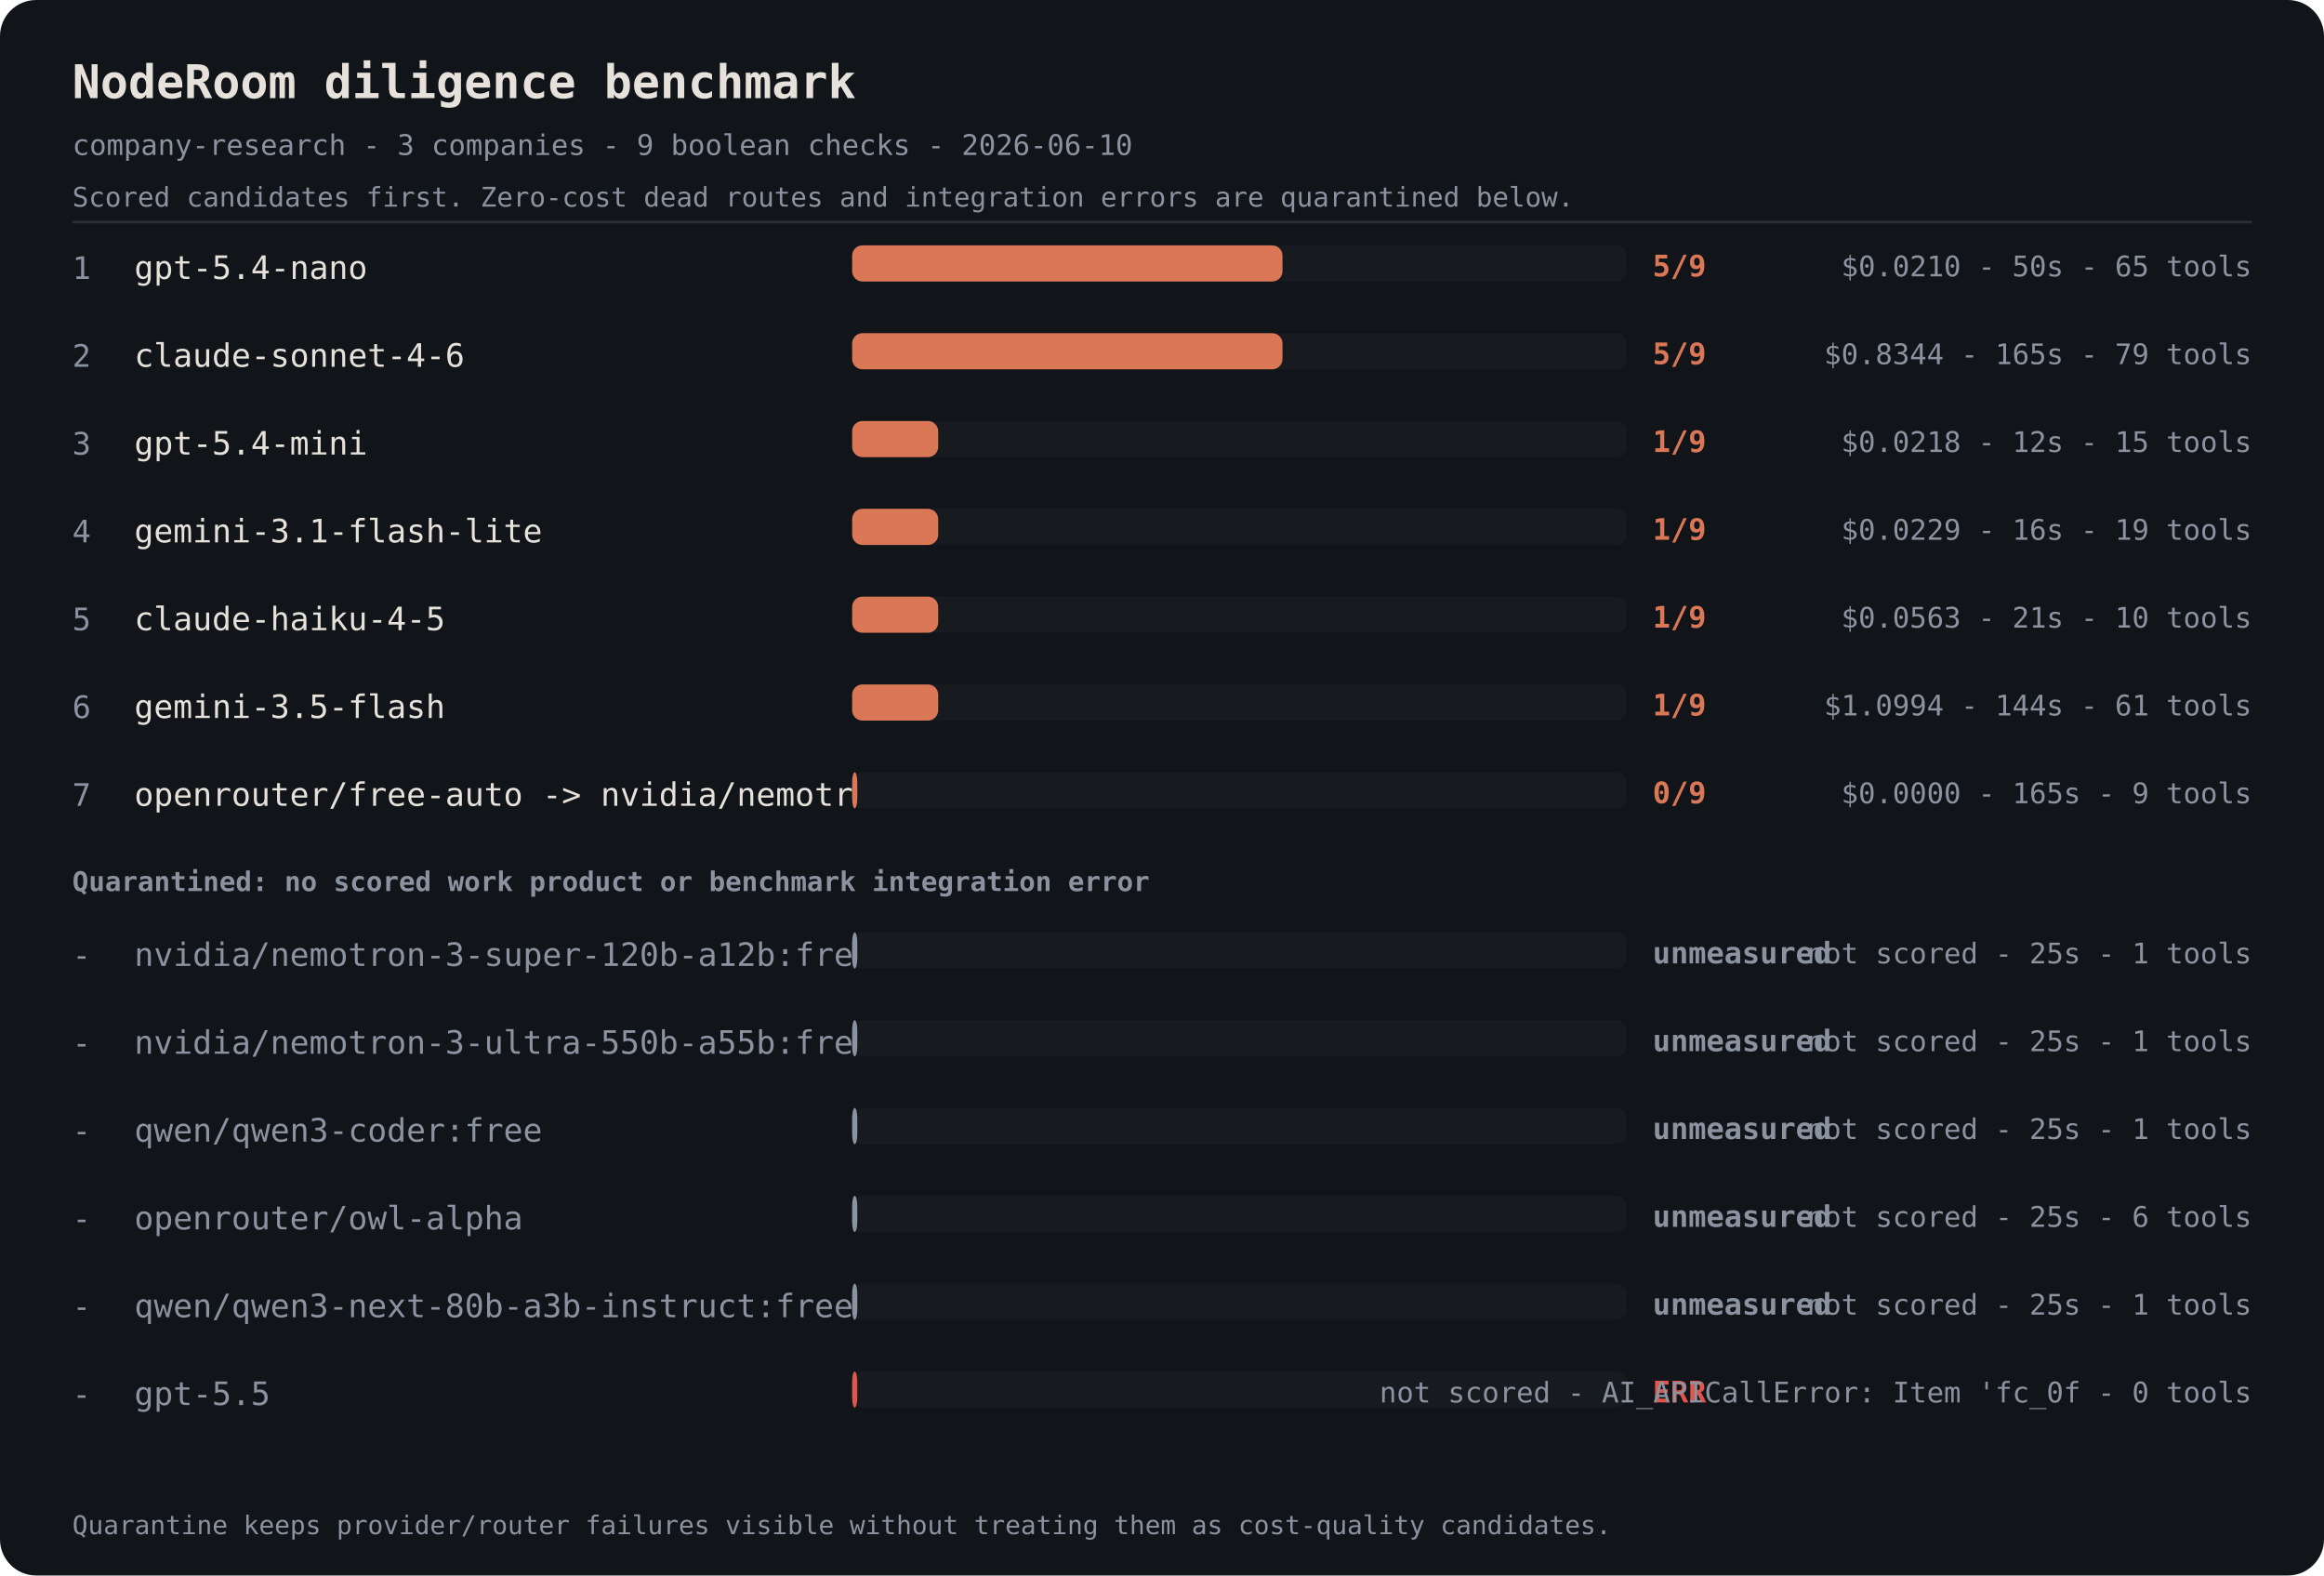
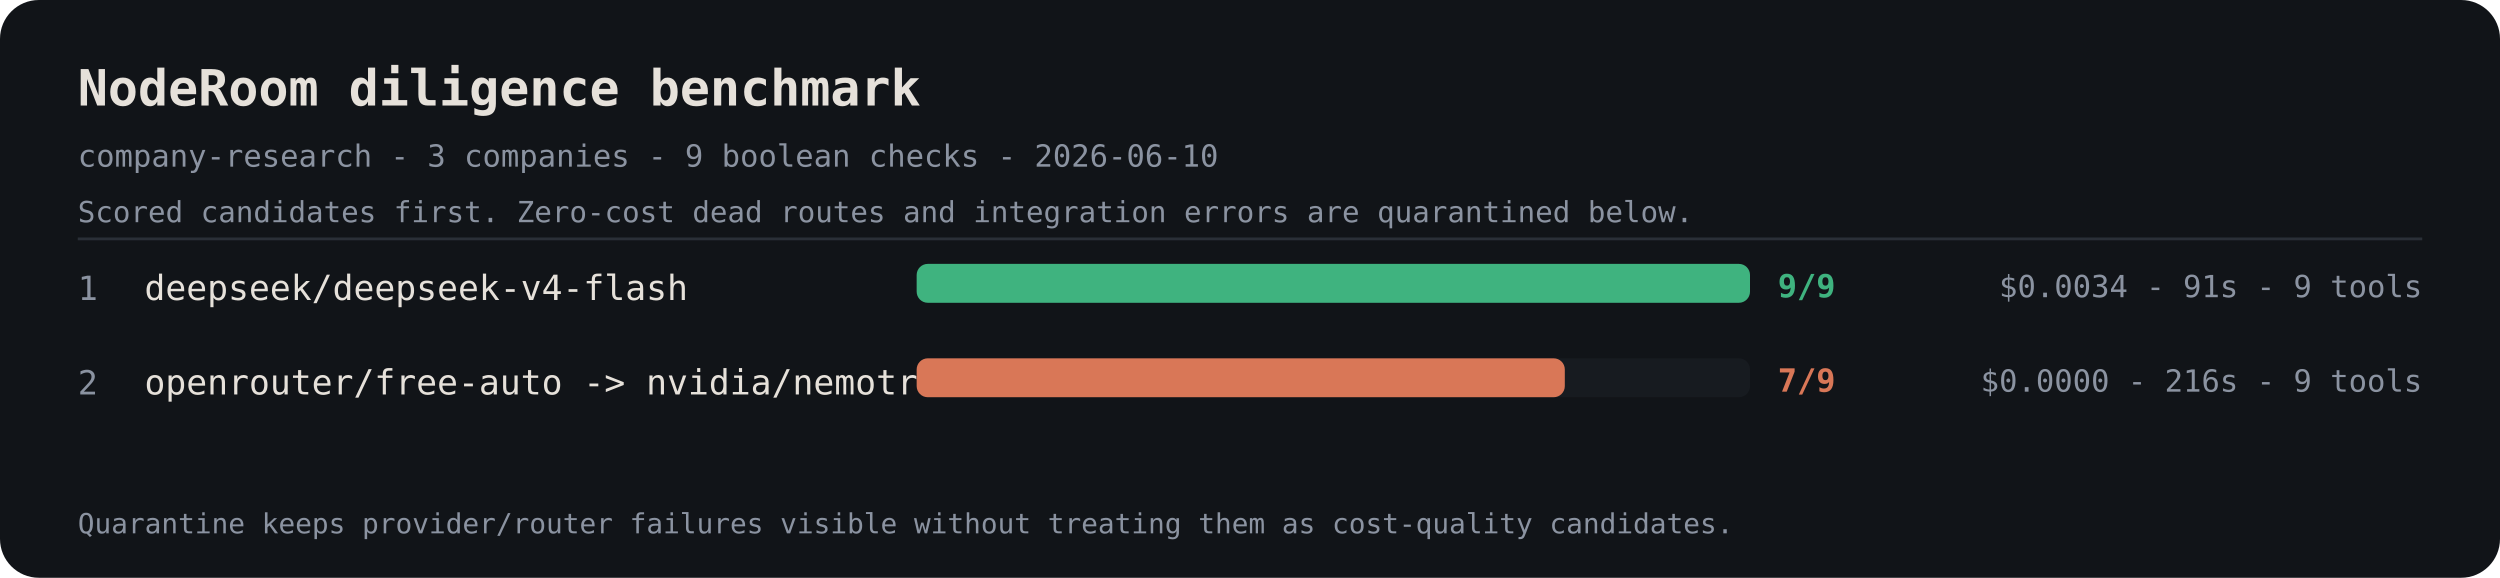
- <svg xmlns="http://www.w3.org/2000/svg" width="900" height="610" viewBox="0 0 900 610" font-family="ui-monospace, 'JetBrains Mono', monospace">
-   <rect width="900" height="610" rx="14" fill="#111418" />
+ <svg xmlns="http://www.w3.org/2000/svg" width="900" height="208" viewBox="0 0 900 208" font-family="ui-monospace, 'JetBrains Mono', monospace">
+   <rect width="900" height="208" rx="14" fill="#111418" />
  <text x="28" y="38" fill="#E6E1DA" font-size="18" font-weight="700">NodeRoom diligence benchmark</text>
  <text x="28" y="60" fill="#8B93A1" font-size="11">company-research - 3 companies - 9 boolean checks - 2026-06-10</text>
  <text x="28" y="80" fill="#8B93A1" font-size="10.5">Scored candidates first. Zero-cost dead routes and integration errors are quarantined below.</text>
  <line x1="28" y1="86" x2="872" y2="86" stroke="#2A2F37" />
  <text x="28" y="108" fill="#8B93A1" font-size="12">1</text>
-   <text x="52" y="108" fill="#E6E1DA" font-size="12.5">gpt-5.4-nano</text>
+   <text x="52" y="108" fill="#E6E1DA" font-size="12.5">deepseek/deepseek-v4-flash</text>
  <rect x="330" y="95" width="300" height="14" rx="4" fill="#171B20" />
-   <rect x="330" y="95" width="166.667" height="14" rx="4" fill="#D97757" />
-   <text x="640" y="107" fill="#D97757" font-size="11.5" font-weight="700">5/9</text>
-   <text x="872" y="107" fill="#8B93A1" font-size="11" text-anchor="end">$0.0210 - 50s - 65 tools</text>
+   <rect x="330" y="95" width="300" height="14" rx="4" fill="#3FB37F" />
+   <text x="640" y="107" fill="#3FB37F" font-size="11.5" font-weight="700">9/9</text>
+   <text x="872" y="107" fill="#8B93A1" font-size="11" text-anchor="end">$0.0034 - 91s - 9 tools</text>
  <text x="28" y="142" fill="#8B93A1" font-size="12">2</text>
-   <text x="52" y="142" fill="#E6E1DA" font-size="12.5">claude-sonnet-4-6</text>
+   <text x="52" y="142" fill="#E6E1DA" font-size="12.5">openrouter/free-auto -&gt; nvidia/nemotr...</text>
  <rect x="330" y="129" width="300" height="14" rx="4" fill="#171B20" />
-   <rect x="330" y="129" width="166.667" height="14" rx="4" fill="#D97757" />
-   <text x="640" y="141" fill="#D97757" font-size="11.5" font-weight="700">5/9</text>
-   <text x="872" y="141" fill="#8B93A1" font-size="11" text-anchor="end">$0.8344 - 165s - 79 tools</text>
-   <text x="28" y="176" fill="#8B93A1" font-size="12">3</text>
-   <text x="52" y="176" fill="#E6E1DA" font-size="12.5">gpt-5.4-mini</text>
-   <rect x="330" y="163" width="300" height="14" rx="4" fill="#171B20" />
-   <rect x="330" y="163" width="33.333" height="14" rx="4" fill="#D97757" />
-   <text x="640" y="175" fill="#D97757" font-size="11.5" font-weight="700">1/9</text>
-   <text x="872" y="175" fill="#8B93A1" font-size="11" text-anchor="end">$0.0218 - 12s - 15 tools</text>
-   <text x="28" y="210" fill="#8B93A1" font-size="12">4</text>
-   <text x="52" y="210" fill="#E6E1DA" font-size="12.5">gemini-3.1-flash-lite</text>
-   <rect x="330" y="197" width="300" height="14" rx="4" fill="#171B20" />
-   <rect x="330" y="197" width="33.333" height="14" rx="4" fill="#D97757" />
-   <text x="640" y="209" fill="#D97757" font-size="11.5" font-weight="700">1/9</text>
-   <text x="872" y="209" fill="#8B93A1" font-size="11" text-anchor="end">$0.0229 - 16s - 19 tools</text>
-   <text x="28" y="244" fill="#8B93A1" font-size="12">5</text>
-   <text x="52" y="244" fill="#E6E1DA" font-size="12.5">claude-haiku-4-5</text>
-   <rect x="330" y="231" width="300" height="14" rx="4" fill="#171B20" />
-   <rect x="330" y="231" width="33.333" height="14" rx="4" fill="#D97757" />
-   <text x="640" y="243" fill="#D97757" font-size="11.5" font-weight="700">1/9</text>
-   <text x="872" y="243" fill="#8B93A1" font-size="11" text-anchor="end">$0.0563 - 21s - 10 tools</text>
-   <text x="28" y="278" fill="#8B93A1" font-size="12">6</text>
-   <text x="52" y="278" fill="#E6E1DA" font-size="12.5">gemini-3.5-flash</text>
-   <rect x="330" y="265" width="300" height="14" rx="4" fill="#171B20" />
-   <rect x="330" y="265" width="33.333" height="14" rx="4" fill="#D97757" />
-   <text x="640" y="277" fill="#D97757" font-size="11.5" font-weight="700">1/9</text>
-   <text x="872" y="277" fill="#8B93A1" font-size="11" text-anchor="end">$1.0994 - 144s - 61 tools</text>
-   <text x="28" y="312" fill="#8B93A1" font-size="12">7</text>
-   <text x="52" y="312" fill="#E6E1DA" font-size="12.5">openrouter/free-auto -&gt; nvidia/nemotr...</text>
-   <rect x="330" y="299" width="300" height="14" rx="4" fill="#171B20" />
-   <rect x="330" y="299" width="2" height="14" rx="4" fill="#D97757" />
-   <text x="640" y="311" fill="#D97757" font-size="11.5" font-weight="700">0/9</text>
-   <text x="872" y="311" fill="#8B93A1" font-size="11" text-anchor="end">$0.0000 - 165s - 9 tools</text>
-   <text x="28" y="345" fill="#8B93A1" font-size="10.5" font-weight="700">Quarantined: no scored work product or benchmark integration error</text>
-   <text x="28" y="374" fill="#8B93A1" font-size="12">-</text>
-   <text x="52" y="374" fill="#8B93A1" font-size="12.5">nvidia/nemotron-3-super-120b-a12b:free</text>
-   <rect x="330" y="361" width="300" height="14" rx="4" fill="#171B20" />
-   <rect x="330" y="361" width="2" height="14" rx="4" fill="#8B93A1" />
-   <text x="640" y="373" fill="#8B93A1" font-size="11.5" font-weight="700">unmeasured</text>
-   <text x="872" y="373" fill="#8B93A1" font-size="11" text-anchor="end">not scored - 25s - 1 tools</text>
-   <text x="28" y="408" fill="#8B93A1" font-size="12">-</text>
-   <text x="52" y="408" fill="#8B93A1" font-size="12.5">nvidia/nemotron-3-ultra-550b-a55b:free</text>
-   <rect x="330" y="395" width="300" height="14" rx="4" fill="#171B20" />
-   <rect x="330" y="395" width="2" height="14" rx="4" fill="#8B93A1" />
-   <text x="640" y="407" fill="#8B93A1" font-size="11.5" font-weight="700">unmeasured</text>
-   <text x="872" y="407" fill="#8B93A1" font-size="11" text-anchor="end">not scored - 25s - 1 tools</text>
-   <text x="28" y="442" fill="#8B93A1" font-size="12">-</text>
-   <text x="52" y="442" fill="#8B93A1" font-size="12.5">qwen/qwen3-coder:free</text>
-   <rect x="330" y="429" width="300" height="14" rx="4" fill="#171B20" />
-   <rect x="330" y="429" width="2" height="14" rx="4" fill="#8B93A1" />
-   <text x="640" y="441" fill="#8B93A1" font-size="11.5" font-weight="700">unmeasured</text>
-   <text x="872" y="441" fill="#8B93A1" font-size="11" text-anchor="end">not scored - 25s - 1 tools</text>
-   <text x="28" y="476" fill="#8B93A1" font-size="12">-</text>
-   <text x="52" y="476" fill="#8B93A1" font-size="12.5">openrouter/owl-alpha</text>
-   <rect x="330" y="463" width="300" height="14" rx="4" fill="#171B20" />
-   <rect x="330" y="463" width="2" height="14" rx="4" fill="#8B93A1" />
-   <text x="640" y="475" fill="#8B93A1" font-size="11.5" font-weight="700">unmeasured</text>
-   <text x="872" y="475" fill="#8B93A1" font-size="11" text-anchor="end">not scored - 25s - 6 tools</text>
-   <text x="28" y="510" fill="#8B93A1" font-size="12">-</text>
-   <text x="52" y="510" fill="#8B93A1" font-size="12.5">qwen/qwen3-next-80b-a3b-instruct:free</text>
-   <rect x="330" y="497" width="300" height="14" rx="4" fill="#171B20" />
-   <rect x="330" y="497" width="2" height="14" rx="4" fill="#8B93A1" />
-   <text x="640" y="509" fill="#8B93A1" font-size="11.5" font-weight="700">unmeasured</text>
-   <text x="872" y="509" fill="#8B93A1" font-size="11" text-anchor="end">not scored - 25s - 1 tools</text>
-   <text x="28" y="544" fill="#8B93A1" font-size="12">-</text>
-   <text x="52" y="544" fill="#8B93A1" font-size="12.5">gpt-5.5</text>
-   <rect x="330" y="531" width="300" height="14" rx="4" fill="#171B20" />
-   <rect x="330" y="531" width="2" height="14" rx="4" fill="#E0564E" />
-   <text x="640" y="543" fill="#E0564E" font-size="11.5" font-weight="700">ERR</text>
-   <text x="872" y="543" fill="#8B93A1" font-size="11" text-anchor="end">not scored - AI_APICallError: Item 'fc_0f - 0 tools</text>
-   <text x="28" y="594" fill="#8B93A1" font-size="10">Quarantine keeps provider/router failures visible without treating them as cost-quality candidates.</text>
+   <rect x="330" y="129" width="233.333" height="14" rx="4" fill="#D97757" />
+   <text x="640" y="141" fill="#D97757" font-size="11.5" font-weight="700">7/9</text>
+   <text x="872" y="141" fill="#8B93A1" font-size="11" text-anchor="end">$0.0000 - 216s - 9 tools</text>
+   <text x="28" y="192" fill="#8B93A1" font-size="10">Quarantine keeps provider/router failures visible without treating them as cost-quality candidates.</text>
</svg>
